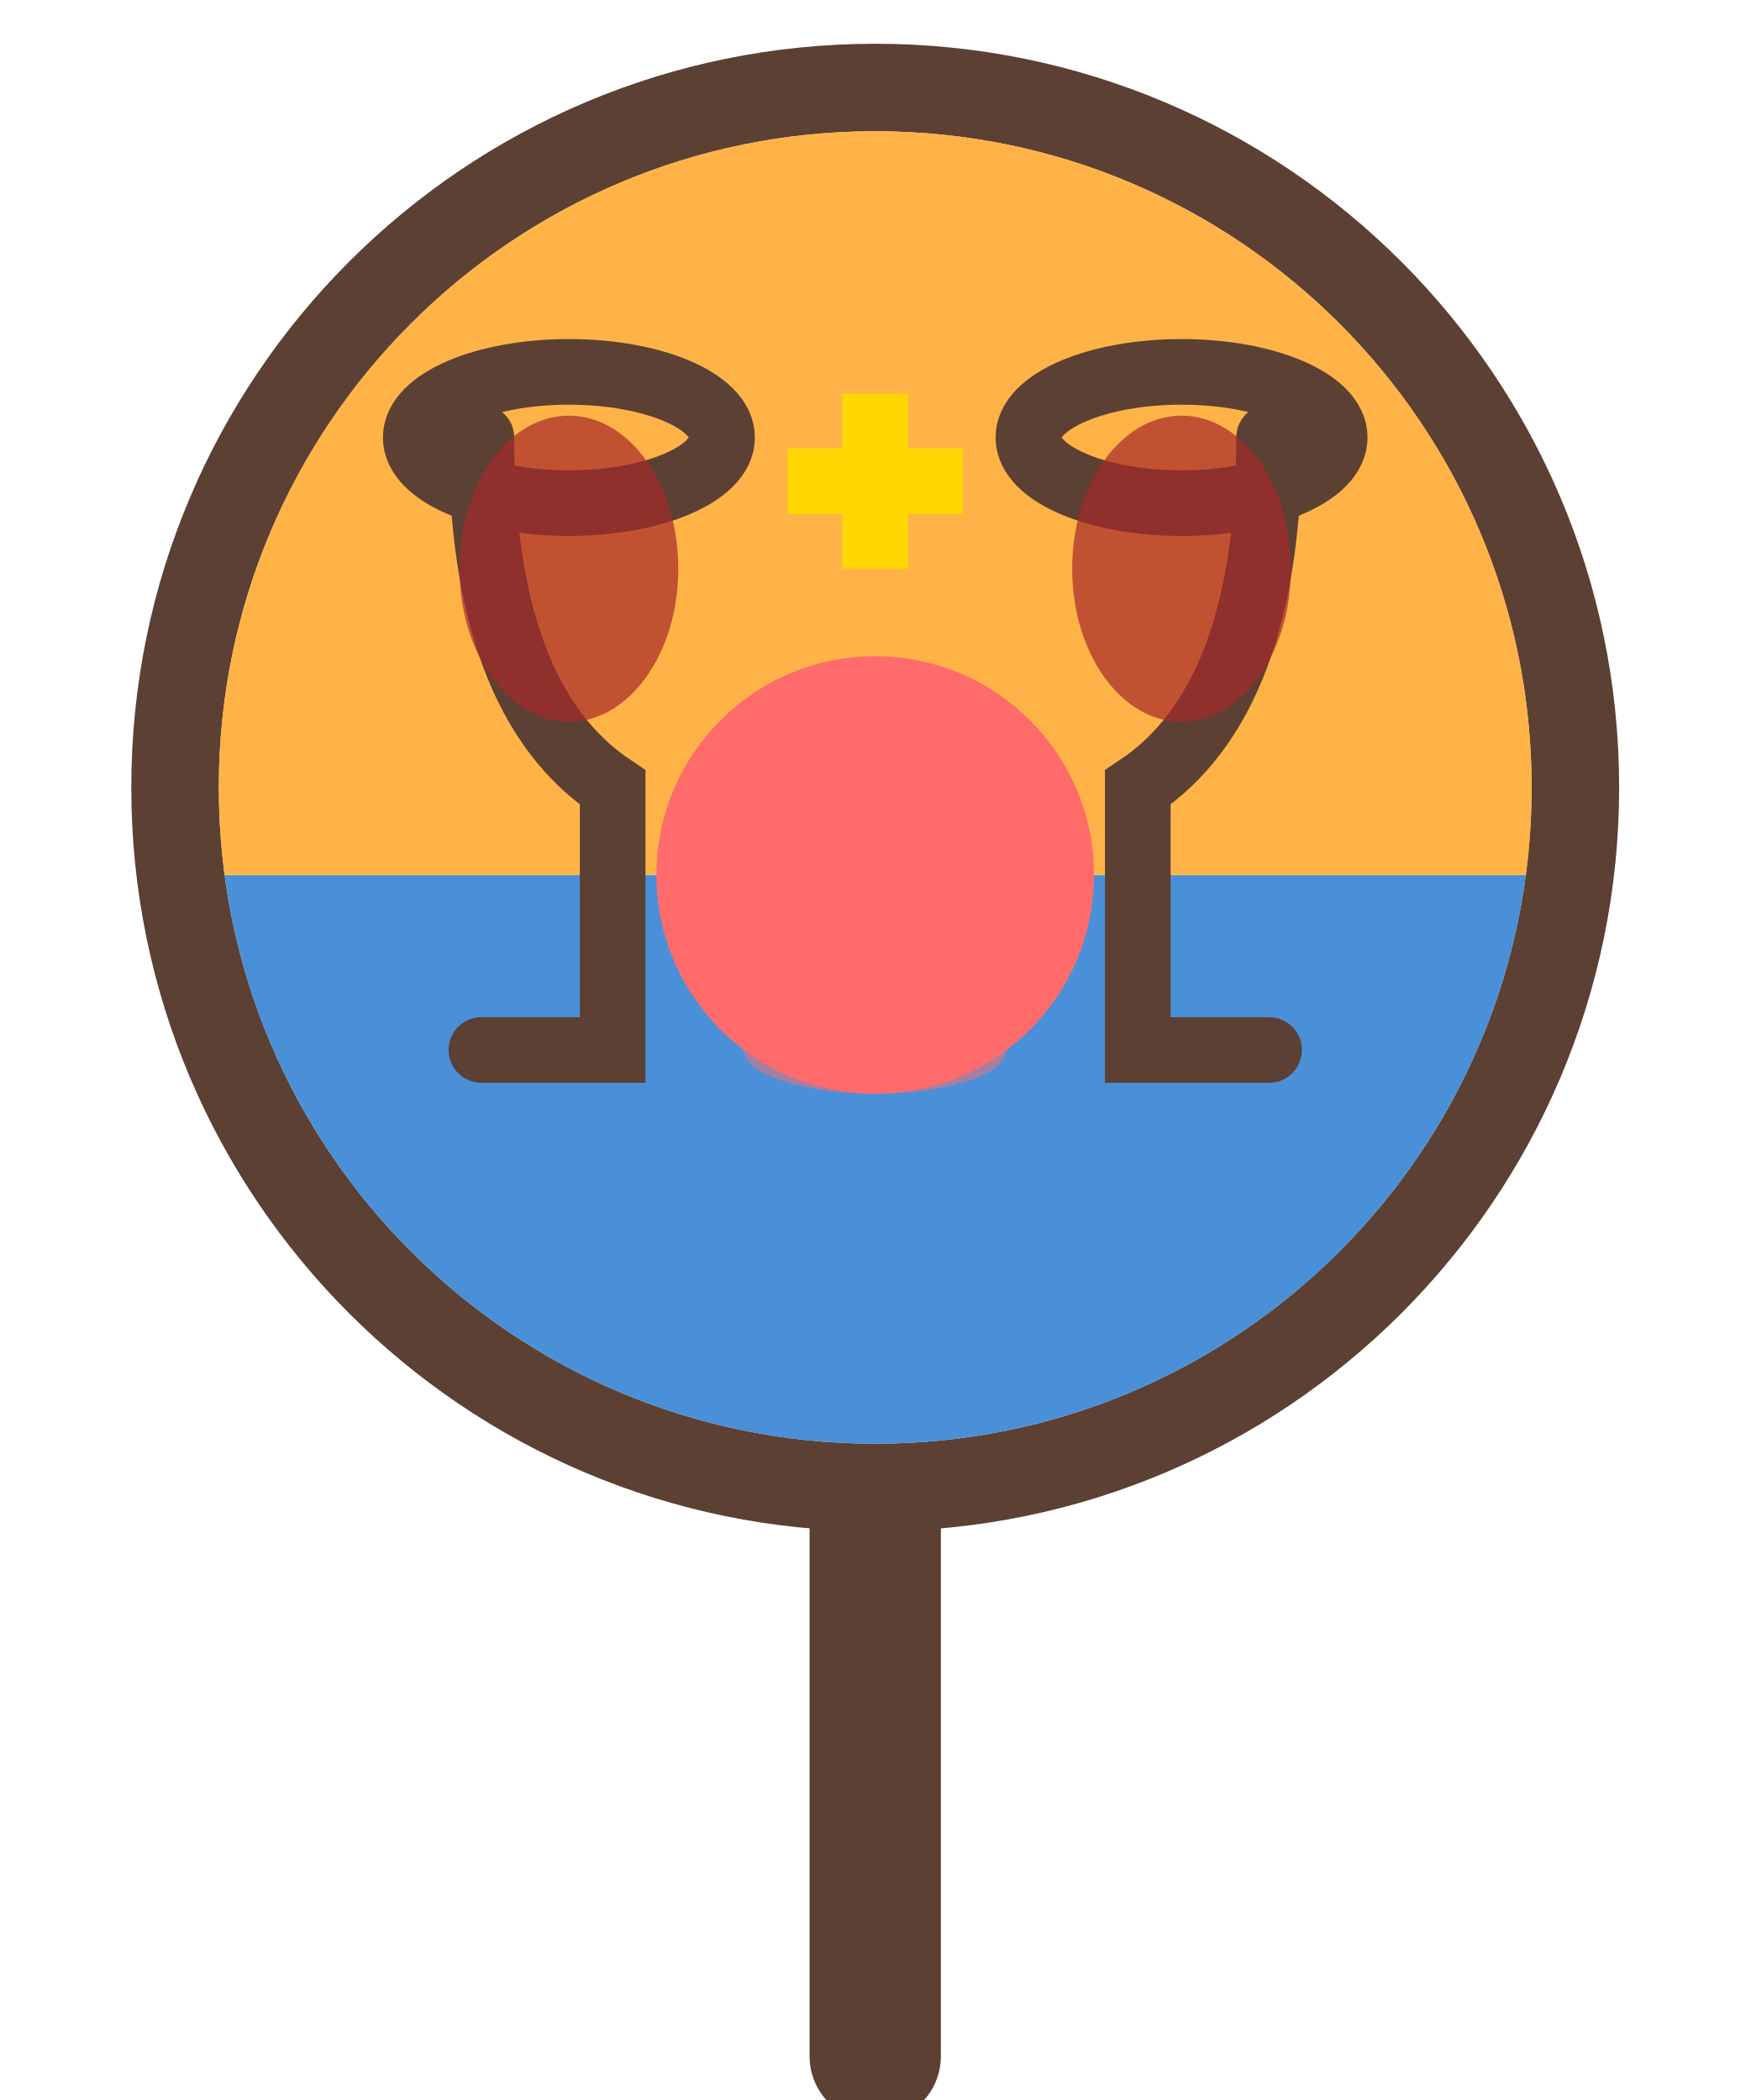
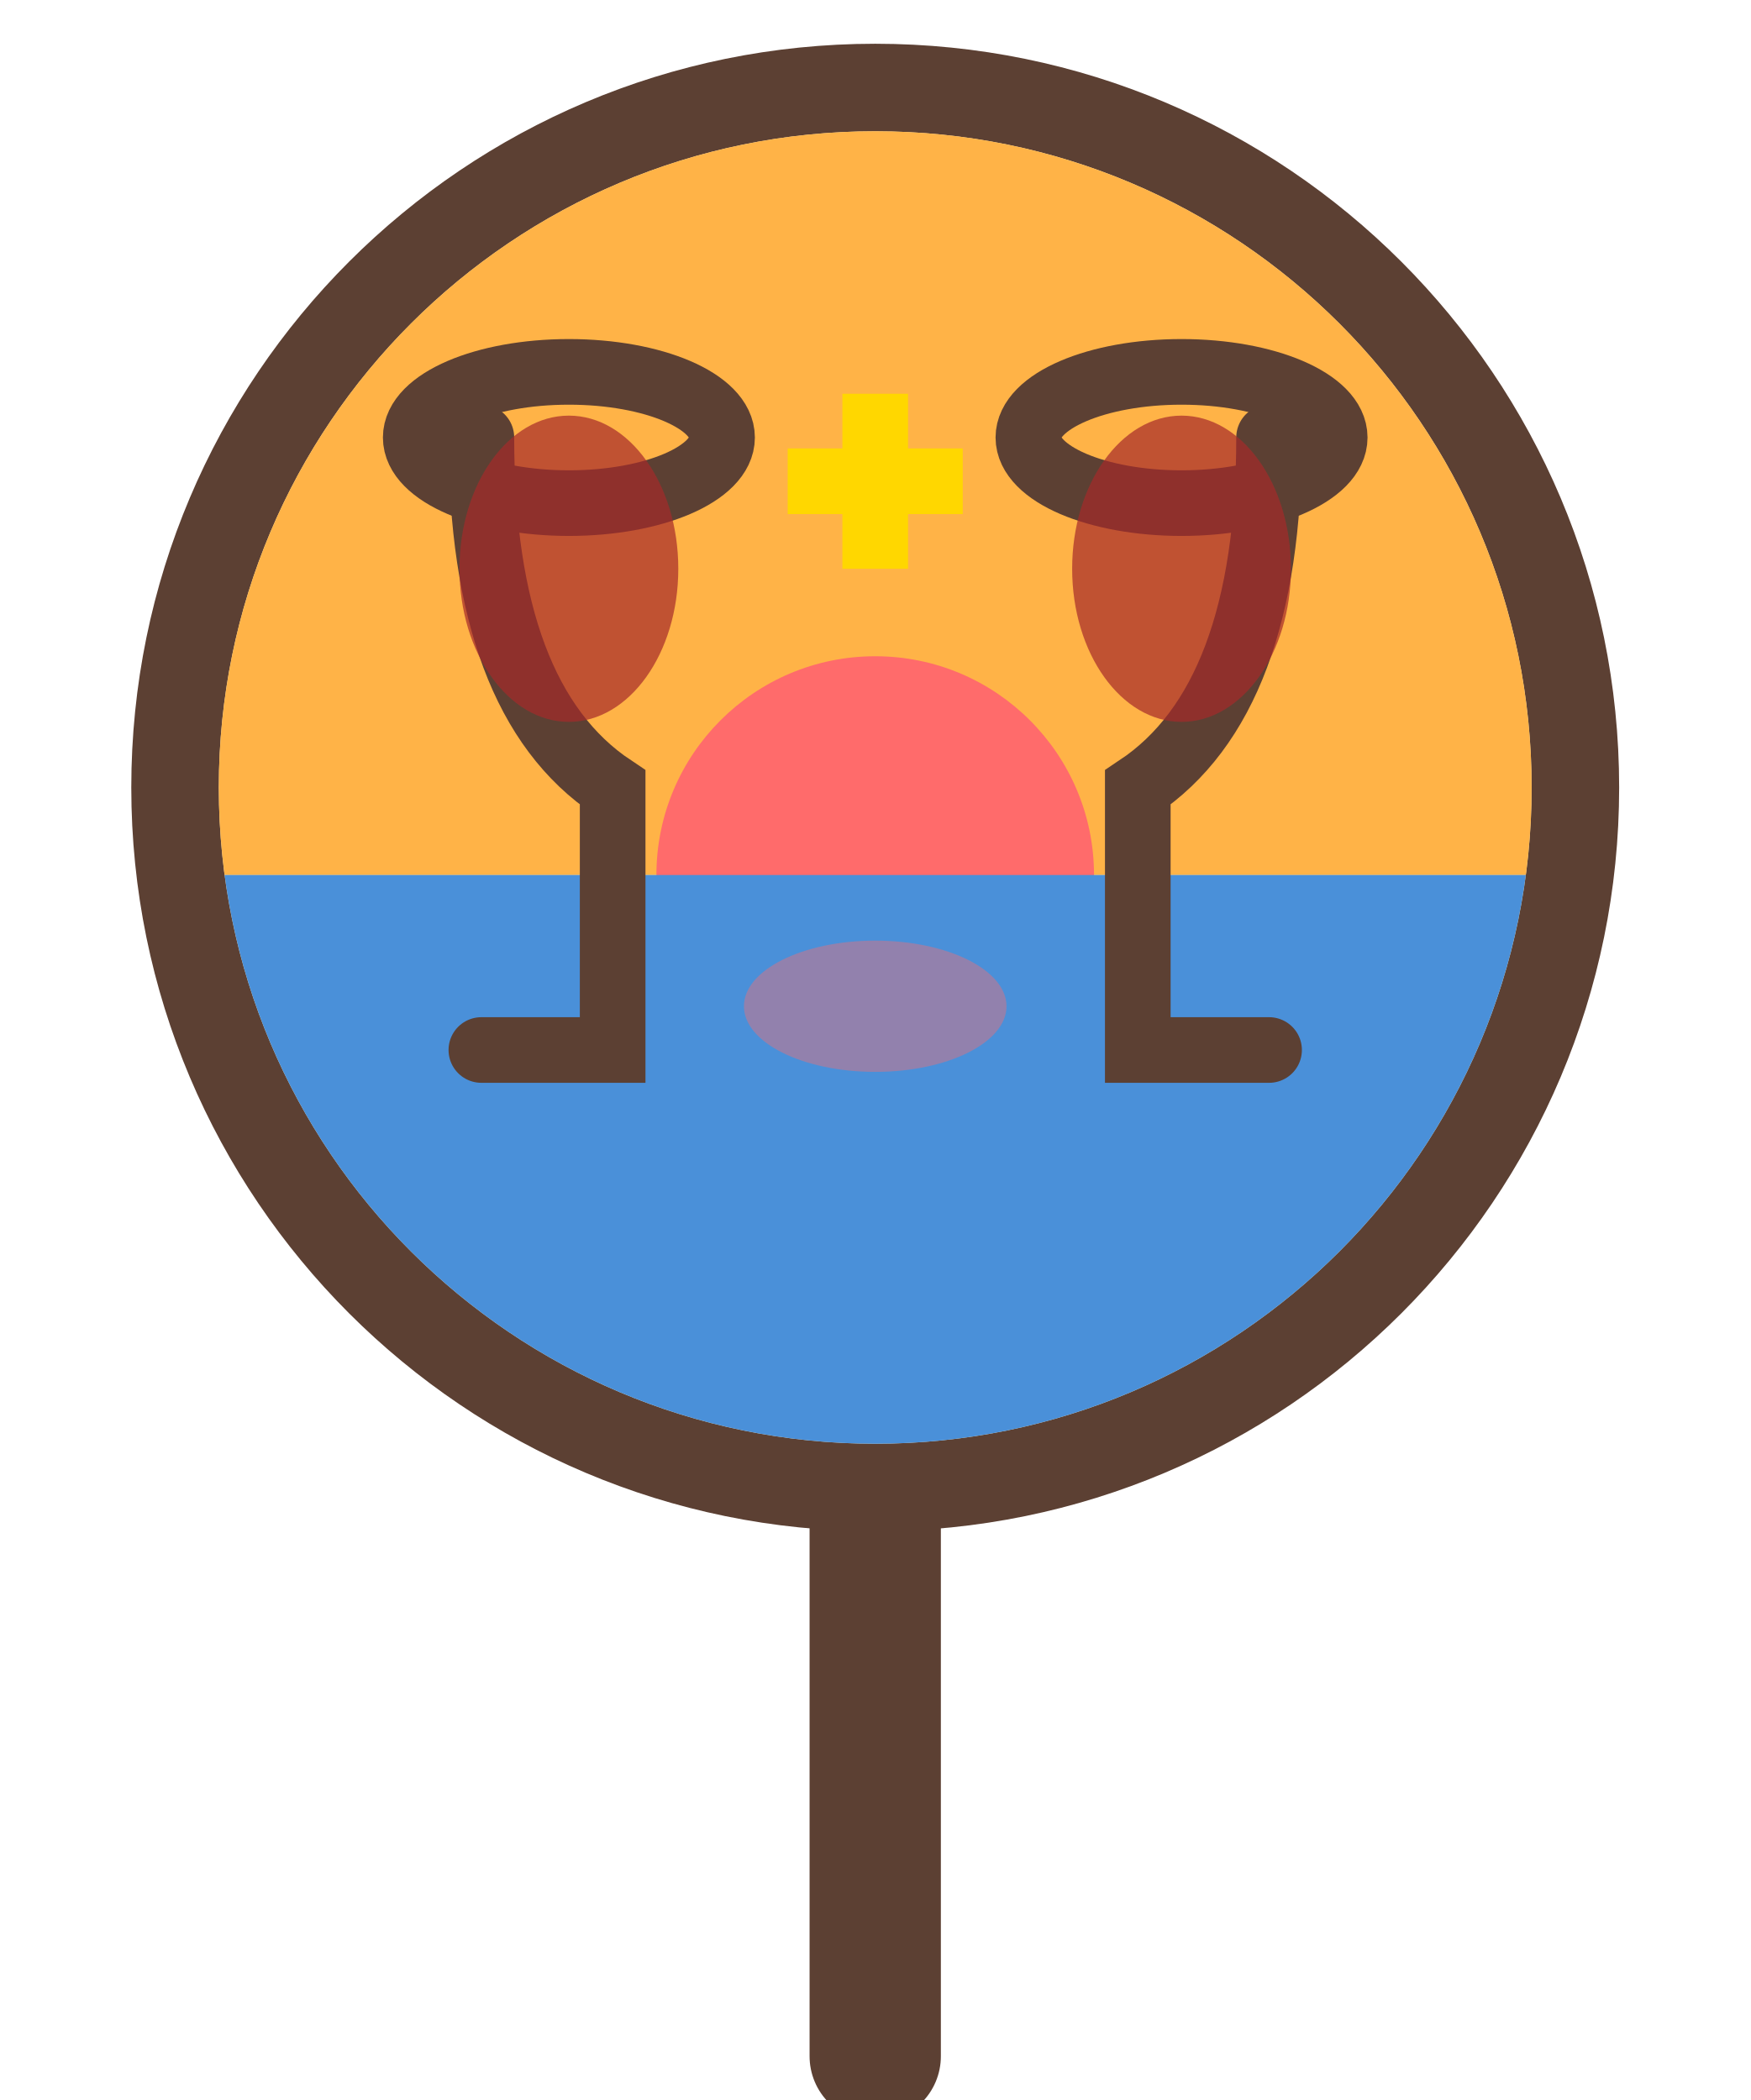
<svg xmlns="http://www.w3.org/2000/svg" width="40" height="48" viewBox="0 0 40 48">
  <path d="M20 47 L20 28" stroke="#5C4033" stroke-width="3" stroke-linecap="round" />
  <circle cx="20" cy="18" r="16" fill="#F4E4BC" stroke="#5C4033" stroke-width="2" />
  <defs>
    <clipPath id="circleClip">
      <circle cx="20" cy="18" r="15" />
    </clipPath>
  </defs>
-   <rect x="4" y="20" width="32" height="14" fill="#4A90D9" clip-path="url(#circleClip)" />
  <rect x="4" y="3" width="32" height="17" fill="#FFB347" clip-path="url(#circleClip)" />
  <circle cx="20" cy="20" r="5" fill="#FF6B6B" clip-path="url(#circleClip)" />
-   <ellipse cx="20" cy="24" rx="3" ry="1" fill="#FF6B6B" opacity="0.5" clip-path="url(#circleClip)" />
+   <rect x="4" y="20" width="32" height="14" fill="#4A90D9" clip-path="url(#circleClip)" />
+   <ellipse cx="20" cy="23" rx="3" ry="1.5" fill="#FF6B6B" opacity="0.4" clip-path="url(#circleClip)" />
  <path d="M11 10 Q11 16 14 18 L14 24 L11 24" fill="none" stroke="#5C4033" stroke-width="1.5" stroke-linecap="round" />
  <ellipse cx="13" cy="10" rx="3.5" ry="1.5" fill="none" stroke="#5C4033" stroke-width="1.5" />
  <ellipse cx="13" cy="13" rx="2.5" ry="3.5" fill="#A52A2A" opacity="0.7" />
  <path d="M29 10 Q29 16 26 18 L26 24 L29 24" fill="none" stroke="#5C4033" stroke-width="1.5" stroke-linecap="round" />
  <ellipse cx="27" cy="10" rx="3.5" ry="1.5" fill="none" stroke="#5C4033" stroke-width="1.5" />
  <ellipse cx="27" cy="13" rx="2.5" ry="3.5" fill="#A52A2A" opacity="0.7" />
  <line x1="18" y1="11" x2="22" y2="11" stroke="#FFD700" stroke-width="1.5" />
  <line x1="20" y1="9" x2="20" y2="13" stroke="#FFD700" stroke-width="1.5" />
</svg>
